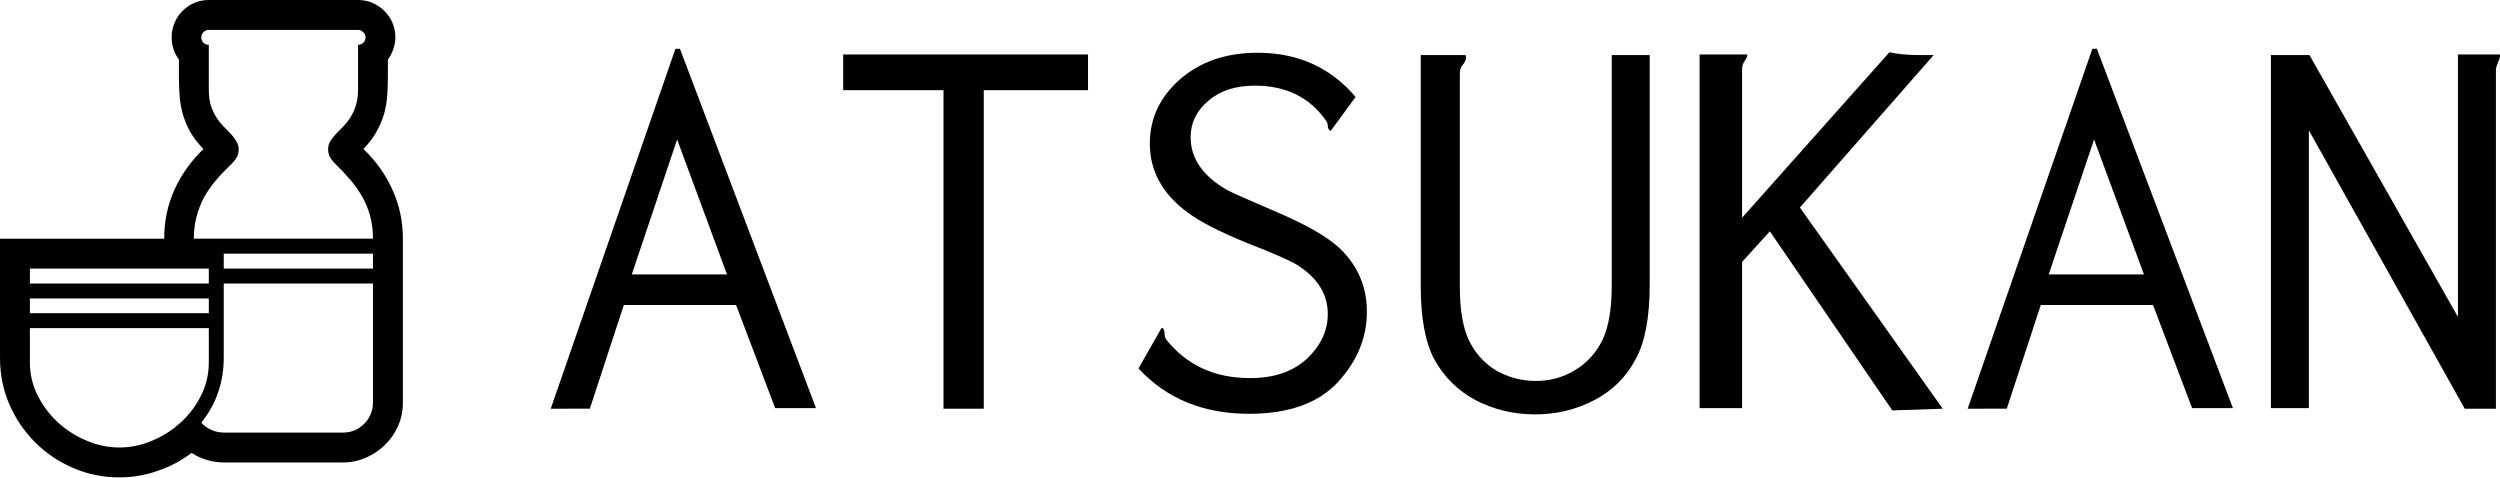
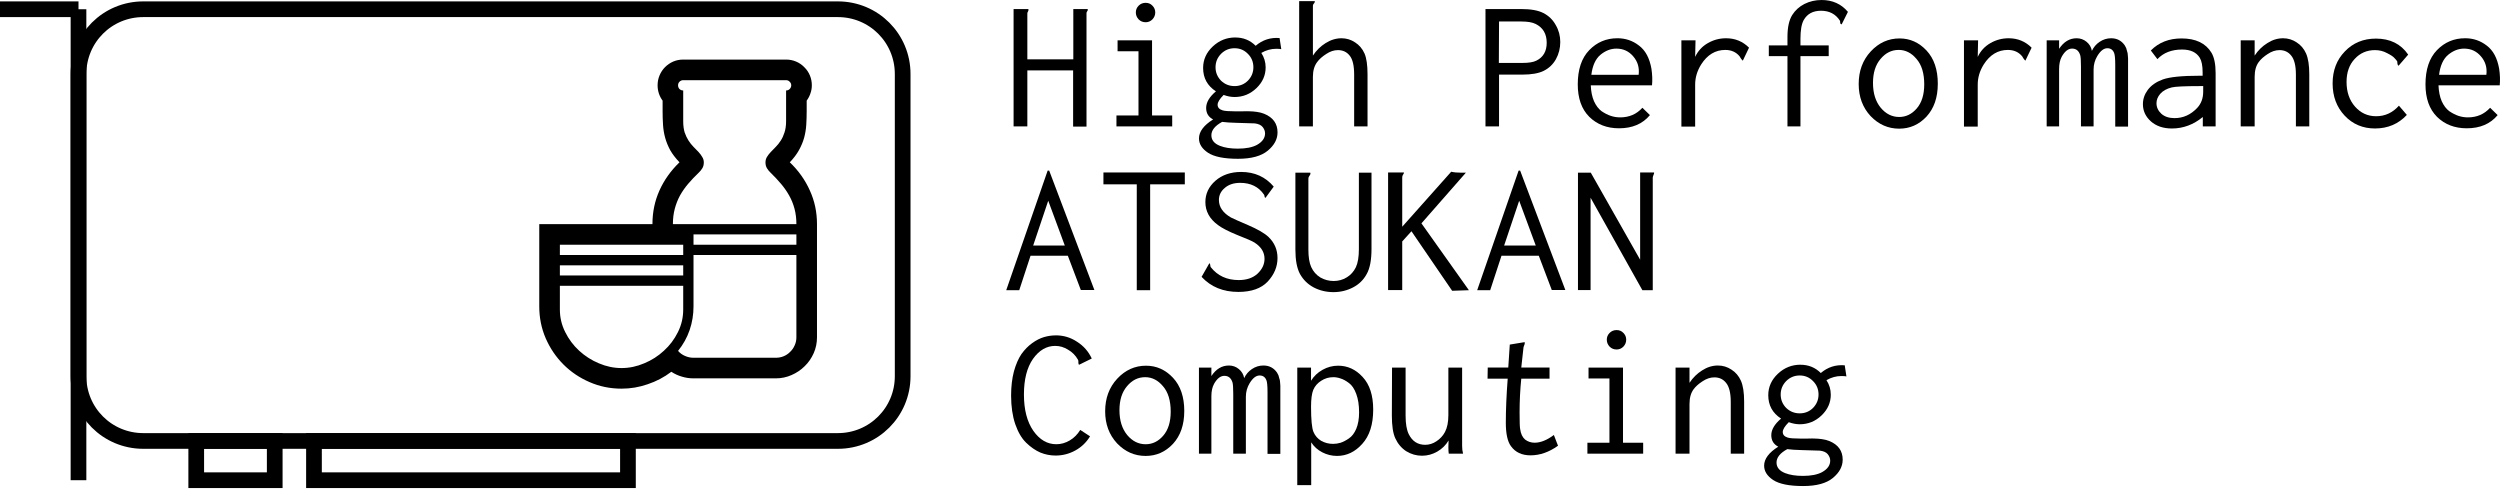
- <svg xmlns="http://www.w3.org/2000/svg" id="svg8" version="1.1" viewBox="0 0 62.243 11.886" height="11.886mm" width="62.243mm">
+ <svg xmlns="http://www.w3.org/2000/svg" id="svg8" version="1.1" viewBox="0 0 168.54 32.903" height="32.903mm" width="168.54mm">
  <defs id="defs2" />
-   <g transform="translate(-53.53066,-118.1198)" id="layer1">
-     <g id="flowRoot823" style="font-style:normal;font-variant:normal;font-weight:normal;font-stretch:normal;font-size:53.333px;line-height:1.25;font-family:'Ricty Diminished';-inkscape-font-specification:'Ricty Diminished';letter-spacing:0px;word-spacing:0px;fill:#000000;fill-opacity:1;stroke:none" transform="matrix(0.2645833,0,0,0.2645833,0.6013564,0.1336348)" aria-label="ATSUKAN">
-       <path id="path858" style="font-size:53.333px" d="m 268.459,471.751 -4.693,-12.693 -4.267,12.693 z m -16.587,12.64 11.733,-33.867 h 0.427 l 12.8,33.813 h -3.84 l -3.68,-9.707 h -10.56 l -3.2,9.76 z" />
-       <path id="path860" style="font-size:53.333px" d="m 279.392,451.058 h 23.04 v 3.36 h -9.813 v 29.973 h -3.787 v -29.973 h -9.44 z" />
-       <path id="path862" style="font-size:53.333px" d="m 327.606,455.058 -2.347,3.2 q -0.267,-0.16 -0.267,-0.48 0,-0.267 -0.16,-0.48 -2.293,-3.307 -6.72,-3.307 -2.72,0 -4.373,1.44 -1.653,1.387 -1.653,3.413 0,2.987 3.413,4.96 0.693,0.373 4.8,2.133 4.107,1.76 5.813,3.36 2.56,2.453 2.56,5.973 0,3.68 -2.773,6.667 -2.773,2.933 -8.32,2.933 -6.453,0 -10.4,-4.267 l 2.187,-3.84 q 0.267,0.107 0.267,0.533 0,0.373 0.16,0.587 2.88,3.627 7.893,3.627 3.36,0 5.333,-1.813 1.973,-1.867 1.973,-4.213 0,-2.773 -2.827,-4.587 -1.013,-0.64 -4.853,-2.133 -3.787,-1.547 -5.493,-2.827 -3.573,-2.613 -3.573,-6.507 0,-3.52 2.827,-6.027 2.88,-2.507 7.307,-2.507 5.707,0 9.227,4.16 z" />
-       <path id="path864" style="font-size:53.333px" d="m 333.739,451.111 h 4.213 q 0.053,0.107 0.053,0.267 0,0.267 -0.373,0.747 -0.213,0.267 -0.213,0.693 v 20.107 q 0,3.147 0.8,4.907 0.853,1.867 2.56,2.933 1.76,1.013 3.787,1.013 2.027,0 3.68,-1.013 1.707,-1.013 2.613,-2.88 0.853,-1.813 0.853,-5.12 v -21.653 h 3.573 v 21.6 q 0,4.64 -1.333,7.04 -1.333,2.507 -3.893,3.84 -2.56,1.333 -5.547,1.333 -3.04,0 -5.6,-1.333 -2.507,-1.333 -3.893,-3.84 -1.28,-2.4 -1.28,-6.88 z" />
-       <path id="path866" style="font-size:53.333px" d="m 359.979,451.058 h 4.48 q 0.053,0.213 -0.32,0.747 -0.16,0.267 -0.16,0.64 v 13.973 l 13.867,-15.573 q 1.12,0.267 2.773,0.267 h 1.387 l -12.587,14.347 13.44,18.933 -4.747,0.16 -11.52,-16.853 -2.613,2.88 v 13.76 h -4 z" />
-       <path id="path868" style="font-size:53.333px" d="m 401.792,471.751 -4.693,-12.693 -4.267,12.693 z m -16.587,12.64 11.733,-33.867 h 0.427 l 12.8,33.813 h -3.84 l -3.68,-9.707 h -10.56 l -3.2,9.76 z" />
-       <path id="path870" style="font-size:53.333px" d="m 413.739,484.338 v -33.227 h 3.627 l 13.973,24.64 v -24.693 h 3.947 q 0.053,0.267 -0.16,0.693 -0.213,0.533 -0.213,0.747 v 31.893 h -2.933 l -14.667,-26.187 v 26.133 z" />
+   <g transform="translate(-13.22444,-127.5158)" id="layer1">
+     <g transform="matrix(0.2645833,0,0,0.2645833,12.69528,127.61)" id="g856">
+       <path id="rect835" d="m 38.5,2 h 177 c 9.141,0 16.5,7.359 16.5,16.5 v 77 c 0,9.141 -7.359,16.5 -16.5,16.5 H 38.5 C 29.359,112 22,104.641 22,95.5 v -77 C 22,9.359 29.359,2 38.5,2 Z" style="fill:none;stroke:#000000;stroke-width:4" />
+       <path style="fill:none;stroke:#000000;stroke-width:4;stroke-miterlimit:10" d="M 22,122 V 2" stroke-miterlimit="10" pointer-events="none" id="path837" />
+       <path style="fill:none;stroke:#000000;stroke-width:4;stroke-miterlimit:10" d="M 2,2 H 22" stroke-miterlimit="10" pointer-events="none" id="path839" />
+       <path id="rect841" d="m 82,112 h 80 v 10 H 82 Z" style="fill:none;stroke:#000000;stroke-width:4" />
+       <path id="rect843" d="m 52,112 h 20 v 10 H 52 Z" style="fill:none;stroke:#000000;stroke-width:4" />
    </g>
-     <flowRoot transform="scale(0.2645833)" style="font-style:normal;font-weight:normal;font-size:40px;line-height:1.25;font-family:sans-serif;letter-spacing:0px;word-spacing:0px;fill:#000000;fill-opacity:1;stroke:none" id="flowRoot839" xml:space="preserve">
-       <flowRegion id="flowRegion841">
-         <rect y="435.734" x="196.786" height="54.821" width="53.214" id="rect843" />
-       </flowRegion>
-       <flowPara id="flowPara845" />
-     </flowRoot>
-     <g id="flowRoot847" style="font-style:normal;font-weight:normal;font-size:40px;line-height:1.25;font-family:sans-serif;letter-spacing:0px;word-spacing:0px;fill:#000000;fill-opacity:1;stroke:none" transform="matrix(0.2645833,0,0,0.2645833,-0.4252232,1.464658)" aria-label="🍶">
-       <path id="path855" d="m 238.127,454.925 q 1.777,1.699 2.734,3.848 0.977,2.129 0.977,4.59 v 15.449 q 0,1.152 -0.449,2.168 -0.449,1.016 -1.23,1.777 -0.762,0.762 -1.797,1.211 -1.016,0.449 -2.148,0.449 h -11.23 q -0.82,0 -1.582,-0.234 -0.762,-0.215 -1.445,-0.664 -1.465,1.113 -3.223,1.699 -1.738,0.605 -3.574,0.605 -2.324,0 -4.375,-0.898 -2.031,-0.879 -3.555,-2.402 -1.523,-1.523 -2.422,-3.574 -0.879,-2.031 -0.879,-4.355 v -11.23 h 15.449 q 0,-2.461 0.957,-4.59 0.957,-2.129 2.734,-3.848 -0.801,-0.84 -1.27,-1.66 -0.449,-0.84 -0.684,-1.68 -0.234,-0.859 -0.293,-1.758 -0.059,-0.898 -0.059,-1.895 v -1.426 q -0.332,-0.449 -0.508,-0.977 -0.176,-0.547 -0.176,-1.113 0,-0.723 0.273,-1.367 0.273,-0.645 0.742,-1.113 0.488,-0.488 1.113,-0.762 0.645,-0.273 1.367,-0.273 h 14.043 q 0.723,0 1.367,0.273 0.645,0.273 1.113,0.762 0.488,0.469 0.762,1.113 0.273,0.645 0.273,1.367 0,0.566 -0.195,1.113 -0.176,0.527 -0.508,0.977 v 1.426 q 0,0.996 -0.059,1.895 -0.059,0.898 -0.293,1.758 -0.234,0.84 -0.703,1.68 -0.449,0.82 -1.25,1.66 z m -15.957,8.438 h 16.855 q 0,-1.133 -0.254,-2.09 -0.254,-0.957 -0.723,-1.797 -0.469,-0.84 -1.113,-1.602 -0.645,-0.762 -1.426,-1.523 -0.312,-0.293 -0.508,-0.625 -0.195,-0.332 -0.195,-0.781 0,-0.41 0.195,-0.742 0.215,-0.352 0.527,-0.684 0.312,-0.332 0.684,-0.703 0.371,-0.371 0.684,-0.859 0.312,-0.488 0.508,-1.113 0.215,-0.645 0.215,-1.523 v -4.199 q 0.293,0 0.488,-0.195 0.215,-0.215 0.215,-0.508 0,-0.293 -0.215,-0.488 -0.195,-0.215 -0.488,-0.215 h -14.043 q -0.293,0 -0.508,0.215 -0.195,0.195 -0.195,0.488 0,0.293 0.195,0.508 0.215,0.195 0.508,0.195 v 4.199 q 0,0.879 0.195,1.523 0.215,0.625 0.527,1.113 0.312,0.488 0.684,0.859 0.371,0.371 0.684,0.703 0.312,0.332 0.508,0.684 0.215,0.332 0.215,0.742 0,0.449 -0.195,0.781 -0.195,0.332 -0.508,0.625 -0.801,0.762 -1.445,1.523 -0.645,0.762 -1.113,1.602 -0.449,0.84 -0.703,1.797 -0.254,0.957 -0.254,2.09 z m 16.855,15.449 V 467.581 h -14.043 v 7.012 q 0,1.68 -0.527,3.223 -0.527,1.543 -1.582,2.852 0.391,0.449 0.938,0.684 0.566,0.254 1.172,0.254 h 11.23 q 0.586,0 1.094,-0.215 0.508,-0.215 0.879,-0.605 0.391,-0.371 0.605,-0.879 0.234,-0.508 0.234,-1.094 z m -23.867,4.199 q 1.582,0 3.086,-0.645 1.523,-0.625 2.695,-1.719 1.191,-1.074 1.914,-2.539 0.723,-1.445 0.723,-3.086 v -3.242 h -16.836 v 3.242 q 0,1.621 0.723,3.066 0.723,1.465 1.914,2.559 1.191,1.094 2.695,1.719 1.504,0.645 3.086,0.645 z m 8.418,-15.43 v -1.406 h -16.836 v 1.406 z m -16.836,2.793 h 16.836 v -1.387 h -16.836 z m 32.285,-4.199 v -1.406 h -14.043 v 1.406 z" />
+     <g id="flowRoot858" style="font-style:normal;font-weight:normal;font-size:40px;line-height:1.25;font-family:sans-serif;letter-spacing:0px;word-spacing:0px;fill:#000000;fill-opacity:1;stroke:none" transform="matrix(0.2645833,0,0,0.2645833,4.614452,1.808818)" aria-label="🍶">
+       <path id="path893" style="font-size:74.667px" d="m 233.785,516.467 q 3.318,3.172 5.104,7.182 1.823,3.974 1.823,8.568 v 28.839 q 0,2.151 -0.839,4.047 -0.839,1.896 -2.297,3.318 -1.422,1.422 -3.354,2.26 -1.896,0.839 -4.01,0.839 H 209.249 q -1.531,0 -2.953,-0.438 -1.422,-0.401 -2.698,-1.24 -2.734,2.078 -6.016,3.172 -3.245,1.13 -6.672,1.13 -4.339,0 -8.167,-1.677 -3.792,-1.641 -6.635,-4.484 -2.844,-2.844 -4.521,-6.672 -1.641,-3.792 -1.641,-8.13 v -20.964 h 28.839 q 0,-4.594 1.786,-8.568 1.786,-3.974 5.104,-7.182 -1.495,-1.568 -2.37,-3.099 -0.839,-1.568 -1.276,-3.135 -0.438,-1.604 -0.547,-3.281 -0.109,-1.677 -0.109,-3.536 v -2.661 q -0.62,-0.839 -0.948,-1.823 -0.328,-1.021 -0.328,-2.078 0,-1.349 0.51,-2.552 0.51,-1.203 1.385,-2.078 0.911,-0.911 2.078,-1.422 1.203,-0.51 2.552,-0.51 h 26.214 q 1.349,0 2.552,0.51 1.203,0.51 2.078,1.422 0.911,0.875 1.422,2.078 0.51,1.203 0.51,2.552 0,1.057 -0.365,2.078 -0.328,0.984 -0.948,1.823 v 2.661 q 0,1.859 -0.109,3.536 -0.109,1.677 -0.547,3.281 -0.438,1.568 -1.312,3.135 -0.839,1.531 -2.333,3.099 z m -29.786,15.75 h 31.464 q 0,-2.115 -0.474,-3.901 -0.474,-1.786 -1.349,-3.354 -0.875,-1.568 -2.078,-2.99 -1.203,-1.422 -2.661,-2.844 -0.583,-0.547 -0.948,-1.167 -0.365,-0.62 -0.365,-1.458 0,-0.766 0.365,-1.385 0.401,-0.656 0.984,-1.276 0.583,-0.62 1.276,-1.312 0.693,-0.693 1.276,-1.604 0.583,-0.911 0.948,-2.078 0.401,-1.203 0.401,-2.844 v -7.839 q 0.547,0 0.911,-0.365 0.401,-0.401 0.401,-0.948 0,-0.547 -0.401,-0.911 -0.365,-0.401 -0.911,-0.401 H 206.624 q -0.547,0 -0.948,0.401 -0.365,0.365 -0.365,0.911 0,0.547 0.365,0.948 0.401,0.365 0.948,0.365 v 7.839 q 0,1.641 0.365,2.844 0.401,1.167 0.984,2.078 0.583,0.911 1.276,1.604 0.693,0.693 1.276,1.312 0.583,0.62 0.948,1.276 0.401,0.62 0.401,1.385 0,0.839 -0.365,1.458 -0.365,0.62 -0.948,1.167 -1.495,1.422 -2.698,2.844 -1.203,1.422 -2.078,2.99 -0.839,1.568 -1.312,3.354 -0.474,1.786 -0.474,3.901 z m 31.464,28.839 V 540.092 H 209.249 v 13.089 q 0,3.135 -0.984,6.016 -0.984,2.88 -2.953,5.323 0.729,0.839 1.75,1.276 1.057,0.474 2.188,0.474 h 20.964 q 1.094,0 2.042,-0.401 0.948,-0.401 1.641,-1.13 0.729,-0.693 1.13,-1.641 0.438,-0.948 0.438,-2.042 z m -44.552,7.839 q 2.953,0 5.76,-1.203 2.844,-1.167 5.031,-3.208 2.224,-2.005 3.573,-4.74 1.349,-2.698 1.349,-5.76 v -6.052 h -31.427 v 6.052 q 0,3.026 1.349,5.724 1.349,2.734 3.573,4.776 2.224,2.042 5.031,3.208 2.807,1.203 5.76,1.203 z m 15.714,-28.802 v -2.625 h -31.427 v 2.625 z m -31.427,5.214 h 31.427 v -2.589 h -31.427 z m 60.266,-7.839 v -2.625 H 209.249 v 2.625 z" />
+     </g>
+     <g id="flowRoot866" style="font-style:normal;font-weight:normal;font-size:40px;line-height:1.25;font-family:sans-serif;letter-spacing:0px;word-spacing:0px;fill:#000000;fill-opacity:1;stroke:none" transform="matrix(0.2645833,0,0,0.2645833,0.07087054,0.4724702)" />
+     <g transform="translate(0.07087054,0.9449405)" id="text876" style="font-style:normal;font-weight:normal;font-size:10.583px;line-height:8px;font-family:sans-serif;letter-spacing:0px;word-spacing:0px;fill:#000000;fill-opacity:1;stroke:none;stroke-width:0.265" aria-label="High Performance ATSUKAN Computing">
+       <path id="path897" style="font-style:normal;font-variant:normal;font-weight:normal;font-stretch:normal;font-size:12.7px;line-height:11px;font-family:'Ricty Diminished';-inkscape-font-specification:'Ricty Diminished';stroke-width:0.265" d="m 81.485,127.18 h 0.991 q 0.013,0.013 0.013,0.064 0,0.051 -0.038,0.114 -0.038,0.051 -0.038,0.127 v 3.086 h 3.099 v -3.391 h 0.965 q 0.013,0.013 0.013,0.051 0,0.051 -0.051,0.114 -0.038,0.051 -0.038,0.114 v 7.645 h -0.902 v -3.785 h -3.086 v 3.772 h -0.927 z" />
+       <path id="path899" style="font-style:normal;font-variant:normal;font-weight:normal;font-stretch:normal;font-size:12.7px;line-height:11px;font-family:'Ricty Diminished';-inkscape-font-specification:'Ricty Diminished';stroke-width:0.265" d="m 89.918,126.952 q 0.191,-0.191 0.47,-0.191 0.279,0 0.457,0.191 0.191,0.191 0.191,0.457 0,0.267 -0.191,0.47 -0.191,0.191 -0.457,0.191 -0.279,0 -0.47,-0.191 -0.191,-0.203 -0.191,-0.47 0,-0.267 0.191,-0.457 z m -1.422,2.337 h 2.324 v 5.067 h 1.359 v 0.737 h -3.759 v -0.737 h 1.486 v -4.331 h -1.41 z" />
+       <path id="path901" style="font-style:normal;font-variant:normal;font-weight:normal;font-stretch:normal;font-size:12.7px;line-height:11px;font-family:'Ricty Diminished';-inkscape-font-specification:'Ricty Diminished';stroke-width:0.265" d="m 95.544,134.788 q -0.724,0.394 -0.724,0.902 0,0.483 0.572,0.711 0.483,0.191 1.206,0.191 0.826,0 1.295,-0.254 0.546,-0.305 0.546,-0.775 0,-0.229 -0.165,-0.432 -0.152,-0.191 -0.521,-0.241 -0.013,0 -1.232,-0.038 -0.584,-0.013 -0.978,-0.064 z m 0.889,-5.69 q 0.813,0 1.372,0.559 0.699,-0.597 1.613,-0.521 l 0.114,0.749 q -0.114,-0.025 -0.343,-0.025 -0.521,0 -1.003,0.279 0.292,0.445 0.292,0.978 0,0.8 -0.622,1.397 -0.622,0.597 -1.473,0.597 -0.356,0 -0.737,-0.14 -0.406,0.406 -0.406,0.66 0,0.279 0.343,0.381 0.216,0.064 0.826,0.064 0.102,0 0.483,0 0.381,-0.013 0.546,0 0.165,0 0.445,0.038 0.279,0.038 0.495,0.127 0.902,0.368 0.902,1.257 0,0.686 -0.66,1.232 -0.66,0.546 -2.007,0.546 -1.397,0 -2.019,-0.406 -0.61,-0.406 -0.61,-0.965 0,-0.686 0.953,-1.283 -0.47,-0.241 -0.47,-0.775 0,-0.559 0.66,-1.118 -0.864,-0.559 -0.864,-1.575 0,-0.838 0.648,-1.448 0.648,-0.61 1.524,-0.61 z m -0.965,1.105 q -0.368,0.381 -0.368,0.902 0,0.521 0.368,0.902 0.381,0.368 0.914,0.368 0.533,0 0.902,-0.368 0.368,-0.381 0.368,-0.902 0,-0.533 -0.368,-0.902 -0.368,-0.381 -0.902,-0.381 -0.533,0 -0.914,0.381 z" />
+       <path id="path903" style="font-style:normal;font-variant:normal;font-weight:normal;font-stretch:normal;font-size:12.7px;line-height:11px;font-family:'Ricty Diminished';-inkscape-font-specification:'Ricty Diminished';stroke-width:0.265" d="m 100.738,135.093 v -8.445 h 1.054 v 0.038 q 0,0.064 -0.076,0.14 -0.051,0.064 -0.051,0.127 v 3.365 q 0.343,-0.521 0.851,-0.838 0.521,-0.33 1.079,-0.33 0.495,0 0.914,0.279 0.419,0.267 0.635,0.749 0.203,0.47 0.203,1.397 v 3.518 h -0.902 v -3.493 q 0,-0.914 -0.305,-1.283 -0.292,-0.368 -0.787,-0.368 -0.406,0 -0.8,0.267 -0.394,0.254 -0.597,0.533 -0.292,0.381 -0.292,1.003 v 3.34 z" />
+       <path id="path905" style="font-style:normal;font-variant:normal;font-weight:normal;font-stretch:normal;font-size:12.7px;line-height:11px;font-family:'Ricty Diminished';-inkscape-font-specification:'Ricty Diminished';stroke-width:0.265" d="m 114.213,128.019 -0.013,2.794 h 1.6 q 0.622,0 0.927,-0.152 0.699,-0.343 0.699,-1.206 0,-0.902 -0.749,-1.27 -0.318,-0.165 -0.965,-0.165 z m -0.914,-0.838 h 2.413 q 0.965,0 1.486,0.267 0.546,0.279 0.838,0.813 0.305,0.521 0.305,1.143 0,0.622 -0.292,1.156 -0.292,0.521 -0.826,0.787 -0.508,0.254 -1.448,0.254 h -1.562 v 3.493 h -0.914 z" />
+       <path id="path907" style="font-style:normal;font-variant:normal;font-weight:normal;font-stretch:normal;font-size:12.7px;line-height:11px;font-family:'Ricty Diminished';-inkscape-font-specification:'Ricty Diminished';stroke-width:0.265" d="m 120.436,131.613 h 3.188 q 0.089,-0.711 -0.356,-1.232 -0.445,-0.533 -1.143,-0.533 -0.572,0 -1.079,0.419 -0.495,0.419 -0.61,1.346 z m 1.753,-2.464 q 0.826,0 1.46,0.495 0.648,0.483 0.838,1.562 0.089,0.597 0.038,1.118 h -4.128 q 0.025,0.622 0.216,1.067 0.203,0.445 0.508,0.673 0.318,0.216 0.622,0.318 0.305,0.102 0.635,0.102 0.914,0 1.499,-0.648 l 0.508,0.495 q -0.737,0.889 -2.083,0.889 -1.219,0 -2.007,-0.775 -0.775,-0.775 -0.775,-2.184 0,-1.511 0.775,-2.311 0.775,-0.8 1.892,-0.8 z" />
+       <path id="path909" style="font-style:normal;font-variant:normal;font-weight:normal;font-stretch:normal;font-size:12.7px;line-height:11px;font-family:'Ricty Diminished';-inkscape-font-specification:'Ricty Diminished';stroke-width:0.265" d="m 126.506,129.289 h 0.953 l -0.025,1.118 q 0.279,-0.597 0.851,-0.927 0.572,-0.33 1.232,-0.33 0.914,0 1.549,0.635 l -0.419,0.876 q -0.064,-0.051 -0.14,-0.165 -0.064,-0.114 -0.076,-0.127 -0.356,-0.432 -0.965,-0.432 -1.003,0 -1.626,0.978 -0.406,0.648 -0.406,1.359 v 2.832 h -0.927 z" />
+       <path id="path911" style="font-style:normal;font-variant:normal;font-weight:normal;font-stretch:normal;font-size:12.7px;line-height:11px;font-family:'Ricty Diminished';-inkscape-font-specification:'Ricty Diminished';stroke-width:0.265" d="m 135.955,126.571 q 1.105,0 1.778,0.8 l -0.419,0.838 q -0.089,0 -0.102,-0.102 0,-0.114 -0.025,-0.152 -0.432,-0.66 -1.27,-0.66 -0.813,0 -1.168,0.635 -0.216,0.394 -0.216,1.257 v 0.445 h 1.905 v 0.724 h -1.905 v 4.737 h -0.876 v -4.737 h -1.257 v -0.724 h 1.257 v -0.572 q 0,-0.953 0.318,-1.473 0.305,-0.483 0.826,-0.749 0.533,-0.267 1.156,-0.267 z" />
+       <path id="path913" style="font-style:normal;font-variant:normal;font-weight:normal;font-stretch:normal;font-size:12.7px;line-height:11px;font-family:'Ricty Diminished';-inkscape-font-specification:'Ricty Diminished';stroke-width:0.265" d="m 141.15,129.936 q -0.711,0 -1.219,0.61 -0.508,0.597 -0.508,1.613 0,1.041 0.521,1.676 0.521,0.622 1.245,0.622 0.686,0 1.181,-0.572 0.508,-0.584 0.508,-1.626 0,-1.118 -0.521,-1.714 -0.508,-0.61 -1.206,-0.61 z m 2.642,2.286 q 0,1.384 -0.762,2.21 -0.762,0.813 -1.841,0.813 -1.118,0 -1.93,-0.851 -0.8,-0.864 -0.8,-2.159 0,-1.321 0.813,-2.197 0.813,-0.876 1.943,-0.876 1.054,0 1.816,0.813 0.762,0.813 0.762,2.248 z" />
+       <path id="path915" style="font-style:normal;font-variant:normal;font-weight:normal;font-stretch:normal;font-size:12.7px;line-height:11px;font-family:'Ricty Diminished';-inkscape-font-specification:'Ricty Diminished';stroke-width:0.265" d="m 145.556,129.289 h 0.953 l -0.025,1.118 q 0.279,-0.597 0.851,-0.927 0.572,-0.33 1.232,-0.33 0.914,0 1.549,0.635 l -0.419,0.876 q -0.064,-0.051 -0.14,-0.165 -0.064,-0.114 -0.076,-0.127 -0.356,-0.432 -0.965,-0.432 -1.003,0 -1.626,0.978 -0.406,0.648 -0.406,1.359 v 2.832 h -0.927 z" />
+       <path id="path917" style="font-style:normal;font-variant:normal;font-weight:normal;font-stretch:normal;font-size:12.7px;line-height:11px;font-family:'Ricty Diminished';-inkscape-font-specification:'Ricty Diminished';stroke-width:0.265" d="m 151.132,135.093 v -5.804 h 0.838 v 0.572 q 0.47,-0.711 1.181,-0.711 0.381,0 0.673,0.241 0.292,0.241 0.356,0.61 0.178,-0.381 0.521,-0.61 0.356,-0.241 0.775,-0.241 0.584,0 0.914,0.47 0.038,0.064 0.076,0.14 0.038,0.064 0.051,0.14 0.025,0.076 0.038,0.14 0.025,0.051 0.038,0.152 0.013,0.102 0.013,0.152 0.013,0.038 0.013,0.165 0,0.114 0,0.152 0,0.025 0,0.165 0,0.127 0,0.152 v 4.128 h -0.864 v -4.128 q 0,-0.66 -0.076,-0.838 -0.127,-0.318 -0.457,-0.318 -0.356,0 -0.673,0.521 -0.254,0.419 -0.254,0.914 v 3.835 h -0.851 v -4.039 q 0,-0.597 -0.051,-0.762 -0.14,-0.445 -0.546,-0.445 -0.394,0 -0.699,0.546 -0.178,0.33 -0.178,0.826 v 3.873 z" />
+       <path id="path919" style="font-style:normal;font-variant:normal;font-weight:normal;font-stretch:normal;font-size:12.7px;line-height:11px;font-family:'Ricty Diminished';-inkscape-font-specification:'Ricty Diminished';stroke-width:0.265" d="m 161.685,132.375 h -0.216 q -1.537,0 -1.905,0.089 -0.508,0.127 -0.775,0.432 -0.254,0.292 -0.254,0.635 0,0.406 0.33,0.711 0.33,0.292 0.889,0.292 0.876,0 1.524,-0.686 0.406,-0.432 0.406,-1.092 z m -3.531,-2.4 q 0.8,-0.813 2.07,-0.813 1.435,0 2.019,0.965 0.279,0.47 0.279,1.372 v 3.594 h -0.864 v -0.635 q -0.94,0.775 -2.083,0.775 -0.876,0 -1.422,-0.483 -0.533,-0.483 -0.533,-1.156 0,-0.521 0.33,-0.965 0.343,-0.457 1.003,-0.699 0.699,-0.254 2.502,-0.254 h 0.191 v -0.216 q 0,-0.673 -0.191,-0.991 -0.343,-0.559 -1.194,-0.559 -1.054,0 -1.664,0.648 z" />
+       <path id="path921" style="font-style:normal;font-variant:normal;font-weight:normal;font-stretch:normal;font-size:12.7px;line-height:11px;font-family:'Ricty Diminished';-inkscape-font-specification:'Ricty Diminished';stroke-width:0.265" d="m 164.213,135.093 v -5.804 h 0.94 v 1.029 q 0.343,-0.521 0.851,-0.838 0.508,-0.33 1.067,-0.33 0.495,0 0.914,0.279 0.419,0.267 0.635,0.749 0.216,0.495 0.216,1.397 v 3.518 h -0.902 v -3.493 q 0,-0.902 -0.318,-1.283 -0.292,-0.368 -0.787,-0.368 -0.406,0 -0.8,0.267 -0.394,0.254 -0.597,0.533 -0.279,0.368 -0.279,1.003 v 3.34 z" />
+       <path id="path923" style="font-style:normal;font-variant:normal;font-weight:normal;font-stretch:normal;font-size:12.7px;line-height:11px;font-family:'Ricty Diminished';-inkscape-font-specification:'Ricty Diminished';stroke-width:0.265" d="m 175.503,130.254 -0.648,0.749 q -0.064,-0.038 -0.076,-0.14 0,-0.114 -0.013,-0.152 -0.064,-0.102 -0.191,-0.229 -0.114,-0.14 -0.495,-0.33 -0.368,-0.203 -0.813,-0.203 -0.826,0 -1.372,0.597 -0.546,0.584 -0.546,1.549 0,1.016 0.572,1.664 0.572,0.648 1.422,0.648 0.902,0 1.537,-0.711 l 0.533,0.622 q -0.851,0.914 -2.146,0.914 -1.232,0 -2.045,-0.864 -0.813,-0.864 -0.813,-2.172 0,-1.308 0.826,-2.159 0.826,-0.864 2.095,-0.864 1.435,0 2.172,1.079 z" />
+       <path id="path925" style="font-style:normal;font-variant:normal;font-weight:normal;font-stretch:normal;font-size:12.7px;line-height:11px;font-family:'Ricty Diminished';-inkscape-font-specification:'Ricty Diminished';stroke-width:0.265" d="m 177.586,131.613 h 3.188 q 0.089,-0.711 -0.356,-1.232 -0.445,-0.533 -1.143,-0.533 -0.572,0 -1.079,0.419 -0.495,0.419 -0.61,1.346 z m 1.753,-2.464 q 0.826,0 1.46,0.495 0.648,0.483 0.838,1.562 0.089,0.597 0.038,1.118 h -4.128 q 0.025,0.622 0.216,1.067 0.203,0.445 0.508,0.673 0.318,0.216 0.622,0.318 0.305,0.102 0.635,0.102 0.914,0 1.499,-0.648 l 0.508,0.495 q -0.737,0.889 -2.083,0.889 -1.219,0 -2.007,-0.775 -0.775,-0.775 -0.775,-2.184 0,-1.511 0.775,-2.311 0.775,-0.8 1.892,-0.8 z" />
+       <path id="path927" style="font-style:normal;font-variant:normal;font-weight:normal;font-stretch:normal;font-size:12.7px;line-height:11px;font-family:'Ricty Diminished';-inkscape-font-specification:'Ricty Diminished';stroke-width:0.265" d="m 84.939,143.126 -1.118,-3.023 -1.016,3.023 z m -3.95,3.01 2.794,-8.065 h 0.102 l 3.048,8.052 h -0.914 l -0.876,-2.311 h -2.515 l -0.762,2.324 z" />
+       <path id="path929" style="font-style:normal;font-variant:normal;font-weight:normal;font-stretch:normal;font-size:12.7px;line-height:11px;font-family:'Ricty Diminished';-inkscape-font-specification:'Ricty Diminished';stroke-width:0.265" d="m 87.543,138.199 h 5.486 v 0.8 h -2.337 v 7.137 h -0.902 v -7.137 h -2.248 z" />
+       <path id="path931" style="font-style:normal;font-variant:normal;font-weight:normal;font-stretch:normal;font-size:12.7px;line-height:11px;font-family:'Ricty Diminished';-inkscape-font-specification:'Ricty Diminished';stroke-width:0.265" d="m 99.024,139.151 -0.559,0.762 q -0.064,-0.038 -0.064,-0.114 0,-0.064 -0.038,-0.114 -0.546,-0.787 -1.6,-0.787 -0.648,0 -1.041,0.343 -0.394,0.33 -0.394,0.813 0,0.711 0.813,1.181 0.165,0.089 1.143,0.508 0.978,0.419 1.384,0.8 0.61,0.584 0.61,1.422 0,0.876 -0.66,1.587 -0.66,0.699 -1.981,0.699 -1.537,0 -2.477,-1.016 l 0.521,-0.914 q 0.064,0.025 0.064,0.127 0,0.089 0.038,0.14 0.686,0.864 1.88,0.864 0.8,0 1.27,-0.432 0.47,-0.445 0.47,-1.003 0,-0.66 -0.673,-1.092 -0.241,-0.152 -1.156,-0.508 -0.902,-0.368 -1.308,-0.673 -0.851,-0.622 -0.851,-1.549 0,-0.838 0.673,-1.435 0.686,-0.597 1.74,-0.597 1.359,0 2.197,0.991 z" />
+       <path id="path933" style="font-style:normal;font-variant:normal;font-weight:normal;font-stretch:normal;font-size:12.7px;line-height:11px;font-family:'Ricty Diminished';-inkscape-font-specification:'Ricty Diminished';stroke-width:0.265" d="m 100.484,138.212 h 1.003 q 0.013,0.025 0.013,0.064 0,0.064 -0.089,0.178 -0.051,0.064 -0.051,0.165 v 4.788 q 0,0.749 0.191,1.168 0.203,0.445 0.61,0.699 0.419,0.241 0.902,0.241 0.483,0 0.876,-0.241 0.406,-0.241 0.622,-0.686 0.203,-0.432 0.203,-1.219 v -5.156 h 0.851 v 5.144 q 0,1.105 -0.318,1.676 -0.318,0.597 -0.927,0.914 -0.61,0.318 -1.321,0.318 -0.724,0 -1.333,-0.318 -0.597,-0.318 -0.927,-0.914 -0.305,-0.572 -0.305,-1.638 z" />
+       <path id="path935" style="font-style:normal;font-variant:normal;font-weight:normal;font-stretch:normal;font-size:12.7px;line-height:11px;font-family:'Ricty Diminished';-inkscape-font-specification:'Ricty Diminished';stroke-width:0.265" d="m 106.733,138.199 h 1.067 q 0.013,0.051 -0.076,0.178 -0.038,0.064 -0.038,0.152 v 3.327 l 3.302,-3.708 q 0.267,0.064 0.66,0.064 h 0.33 l -2.997,3.416 3.2,4.508 -1.13,0.038 -2.743,-4.013 -0.622,0.686 v 3.277 h -0.953 z" />
+       <path id="path937" style="font-style:normal;font-variant:normal;font-weight:normal;font-stretch:normal;font-size:12.7px;line-height:11px;font-family:'Ricty Diminished';-inkscape-font-specification:'Ricty Diminished';stroke-width:0.265" d="m 116.689,143.126 -1.118,-3.023 -1.016,3.023 z m -3.95,3.01 2.794,-8.065 h 0.102 l 3.048,8.052 h -0.914 l -0.876,-2.311 h -2.515 l -0.762,2.324 z" />
+       <path id="path939" style="font-style:normal;font-variant:normal;font-weight:normal;font-stretch:normal;font-size:12.7px;line-height:11px;font-family:'Ricty Diminished';-inkscape-font-specification:'Ricty Diminished';stroke-width:0.265" d="m 119.534,146.124 v -7.912 h 0.864 l 3.327,5.867 v -5.88 h 0.94 q 0.013,0.064 -0.038,0.165 -0.051,0.127 -0.051,0.178 v 7.595 h -0.699 l -3.493,-6.236 v 6.223 z" />
+       <path id="path941" style="font-style:normal;font-variant:normal;font-weight:normal;font-stretch:normal;font-size:12.7px;line-height:11px;font-family:'Ricty Diminished';-inkscape-font-specification:'Ricty Diminished';stroke-width:0.265" d="m 84.33,149.179 q 0.787,0 1.435,0.432 0.66,0.419 0.991,1.13 l -0.851,0.419 q -0.051,-0.025 -0.051,-0.127 v -0.089 q 0,-0.089 -0.038,-0.14 -0.241,-0.419 -0.66,-0.66 -0.406,-0.254 -0.864,-0.254 -0.876,0 -1.499,0.876 -0.61,0.876 -0.61,2.4 0,1.537 0.635,2.451 0.635,0.902 1.549,0.902 0.47,0 0.902,-0.254 0.432,-0.254 0.711,-0.711 l 0.66,0.432 q -0.368,0.61 -0.991,0.953 -0.622,0.343 -1.333,0.343 -0.533,0 -1.029,-0.203 -0.495,-0.216 -0.953,-0.66 -0.457,-0.445 -0.737,-1.257 -0.279,-0.826 -0.279,-1.918 0,-0.914 0.191,-1.638 0.203,-0.724 0.508,-1.168 0.318,-0.445 0.724,-0.737 0.406,-0.292 0.8,-0.406 0.394,-0.114 0.787,-0.114 z" />
+       <path id="path943" style="font-style:normal;font-variant:normal;font-weight:normal;font-stretch:normal;font-size:12.7px;line-height:11px;font-family:'Ricty Diminished';-inkscape-font-specification:'Ricty Diminished';stroke-width:0.265" d="m 90.35,151.999 q -0.711,0 -1.219,0.61 -0.508,0.597 -0.508,1.613 0,1.041 0.521,1.676 0.521,0.622 1.245,0.622 0.686,0 1.181,-0.572 0.508,-0.584 0.508,-1.626 0,-1.118 -0.521,-1.714 -0.508,-0.61 -1.206,-0.61 z m 2.642,2.286 q 0,1.384 -0.762,2.21 -0.762,0.813 -1.841,0.813 -1.118,0 -1.93,-0.851 -0.8,-0.864 -0.8,-2.159 0,-1.321 0.813,-2.197 0.813,-0.876 1.943,-0.876 1.054,0 1.816,0.813 0.762,0.813 0.762,2.248 z" />
+       <path id="path945" style="font-style:normal;font-variant:normal;font-weight:normal;font-stretch:normal;font-size:12.7px;line-height:11px;font-family:'Ricty Diminished';-inkscape-font-specification:'Ricty Diminished';stroke-width:0.265" d="m 93.982,157.155 v -5.804 h 0.838 v 0.572 q 0.47,-0.711 1.181,-0.711 0.381,0 0.673,0.241 0.292,0.241 0.356,0.61 0.178,-0.381 0.521,-0.61 0.356,-0.241 0.775,-0.241 0.584,0 0.914,0.47 0.038,0.064 0.076,0.14 0.038,0.064 0.051,0.14 0.025,0.076 0.038,0.14 0.025,0.051 0.038,0.152 0.013,0.102 0.013,0.152 0.013,0.038 0.013,0.165 0,0.114 0,0.152 0,0.025 0,0.165 0,0.127 0,0.152 v 4.128 h -0.864 v -4.128 q 0,-0.66 -0.076,-0.838 -0.127,-0.318 -0.457,-0.318 -0.356,0 -0.673,0.521 -0.254,0.419 -0.254,0.914 v 3.835 h -0.851 v -4.039 q 0,-0.597 -0.051,-0.762 -0.14,-0.445 -0.546,-0.445 -0.394,0 -0.699,0.546 -0.178,0.33 -0.178,0.826 v 3.873 z" />
+       <path id="path947" style="font-style:normal;font-variant:normal;font-weight:normal;font-stretch:normal;font-size:12.7px;line-height:11px;font-family:'Ricty Diminished';-inkscape-font-specification:'Ricty Diminished';stroke-width:0.265" d="m 103.037,151.999 q -0.445,0 -0.813,0.241 -0.368,0.229 -0.533,0.61 -0.152,0.368 -0.152,1.143 0,1.308 0.165,1.702 0.165,0.381 0.521,0.597 0.368,0.203 0.8,0.203 0.254,0 0.508,-0.076 0.267,-0.089 0.559,-0.292 0.305,-0.203 0.495,-0.648 0.191,-0.457 0.191,-1.105 0,-0.737 -0.191,-1.245 -0.191,-0.521 -0.495,-0.737 -0.305,-0.229 -0.559,-0.305 -0.254,-0.089 -0.495,-0.089 z m -2.426,-0.648 h 0.927 v 0.889 q 0.292,-0.47 0.775,-0.737 0.495,-0.279 1.054,-0.279 0.953,0 1.651,0.762 0.711,0.762 0.711,2.197 0,1.499 -0.737,2.311 -0.724,0.813 -1.702,0.813 -0.521,0 -0.991,-0.241 -0.47,-0.241 -0.749,-0.673 v 2.883 h -0.94 z" />
+       <path id="path949" style="font-style:normal;font-variant:normal;font-weight:normal;font-stretch:normal;font-size:12.7px;line-height:11px;font-family:'Ricty Diminished';-inkscape-font-specification:'Ricty Diminished';stroke-width:0.265" d="m 106.999,151.351 h 0.914 v 3.239 q 0,0.826 0.216,1.257 0.356,0.711 1.105,0.711 0.406,0 0.762,-0.241 0.368,-0.241 0.572,-0.622 0.229,-0.432 0.229,-1.143 v -3.2 h 0.927 v 5.283 q 0,0.292 0.064,0.521 h -0.965 q -0.025,-0.152 -0.025,-0.445 l 0.013,-0.445 q -0.279,0.47 -0.762,0.749 -0.483,0.279 -1.029,0.279 -0.572,0 -1.067,-0.305 -0.483,-0.318 -0.737,-0.876 -0.229,-0.508 -0.229,-1.524 z" />
+       <path id="path951" style="font-style:normal;font-variant:normal;font-weight:normal;font-stretch:normal;font-size:12.7px;line-height:11px;font-family:'Ricty Diminished';-inkscape-font-specification:'Ricty Diminished';stroke-width:0.265" d="m 114.937,149.801 1.003,-0.165 q 0.013,0.076 0,0.114 0,0.038 -0.038,0.114 -0.025,0.064 -0.038,0.114 l -0.152,1.372 h 1.905 v 0.749 h -1.905 q -0.114,1.118 -0.114,2.273 0,0.965 0.038,1.118 0.064,0.483 0.33,0.711 0.279,0.216 0.648,0.216 0.597,0 1.295,-0.521 l 0.279,0.724 q -0.902,0.648 -1.854,0.648 -0.876,0 -1.321,-0.622 -0.343,-0.47 -0.343,-1.575 0,-1.321 0.127,-2.972 h -1.359 l 0.013,-0.749 h 1.384 z" />
+       <path id="path953" style="font-style:normal;font-variant:normal;font-weight:normal;font-stretch:normal;font-size:12.7px;line-height:11px;font-family:'Ricty Diminished';-inkscape-font-specification:'Ricty Diminished';stroke-width:0.265" d="m 121.668,149.014 q 0.191,-0.191 0.47,-0.191 0.279,0 0.457,0.191 0.191,0.191 0.191,0.457 0,0.267 -0.191,0.47 -0.191,0.191 -0.457,0.191 -0.279,0 -0.47,-0.191 -0.191,-0.203 -0.191,-0.47 0,-0.267 0.191,-0.457 z m -1.422,2.337 h 2.324 v 5.067 h 1.359 v 0.737 h -3.759 v -0.737 h 1.486 v -4.331 h -1.41 z" />
+       <path id="path955" style="font-style:normal;font-variant:normal;font-weight:normal;font-stretch:normal;font-size:12.7px;line-height:11px;font-family:'Ricty Diminished';-inkscape-font-specification:'Ricty Diminished';stroke-width:0.265" d="m 126.113,157.155 v -5.804 h 0.94 v 1.029 q 0.343,-0.521 0.851,-0.838 0.508,-0.33 1.067,-0.33 0.495,0 0.914,0.279 0.419,0.267 0.635,0.749 0.216,0.495 0.216,1.397 v 3.518 h -0.902 v -3.493 q 0,-0.902 -0.318,-1.283 -0.292,-0.368 -0.787,-0.368 -0.406,0 -0.8,0.267 -0.394,0.254 -0.597,0.533 -0.279,0.368 -0.279,1.003 v 3.34 z" />
+       <path id="path957" style="font-style:normal;font-variant:normal;font-weight:normal;font-stretch:normal;font-size:12.7px;line-height:11px;font-family:'Ricty Diminished';-inkscape-font-specification:'Ricty Diminished';stroke-width:0.265" d="m 133.644,156.85 q -0.724,0.394 -0.724,0.902 0,0.483 0.572,0.711 0.483,0.191 1.206,0.191 0.826,0 1.295,-0.254 0.546,-0.305 0.546,-0.775 0,-0.229 -0.165,-0.432 -0.152,-0.191 -0.521,-0.241 -0.013,0 -1.232,-0.038 -0.584,-0.013 -0.978,-0.064 z m 0.889,-5.69 q 0.813,0 1.372,0.559 0.699,-0.597 1.613,-0.521 l 0.114,0.749 q -0.114,-0.025 -0.343,-0.025 -0.521,0 -1.003,0.279 0.292,0.445 0.292,0.978 0,0.8 -0.622,1.397 -0.622,0.597 -1.473,0.597 -0.356,0 -0.737,-0.14 -0.406,0.406 -0.406,0.66 0,0.279 0.343,0.381 0.216,0.064 0.826,0.064 0.102,0 0.483,0 0.381,-0.013 0.546,0 0.165,0 0.445,0.038 0.279,0.038 0.495,0.127 0.902,0.368 0.902,1.257 0,0.686 -0.66,1.232 -0.66,0.546 -2.007,0.546 -1.397,0 -2.019,-0.406 -0.61,-0.406 -0.61,-0.965 0,-0.686 0.953,-1.283 -0.47,-0.241 -0.47,-0.775 0,-0.559 0.66,-1.118 -0.864,-0.559 -0.864,-1.575 0,-0.838 0.648,-1.448 0.648,-0.61 1.524,-0.61 z m -0.965,1.105 q -0.368,0.381 -0.368,0.902 0,0.521 0.368,0.902 0.381,0.368 0.914,0.368 0.533,0 0.902,-0.368 0.368,-0.381 0.368,-0.902 0,-0.533 -0.368,-0.902 -0.368,-0.381 -0.902,-0.381 -0.533,0 -0.914,0.381 z" />
    </g>
  </g>
</svg>
